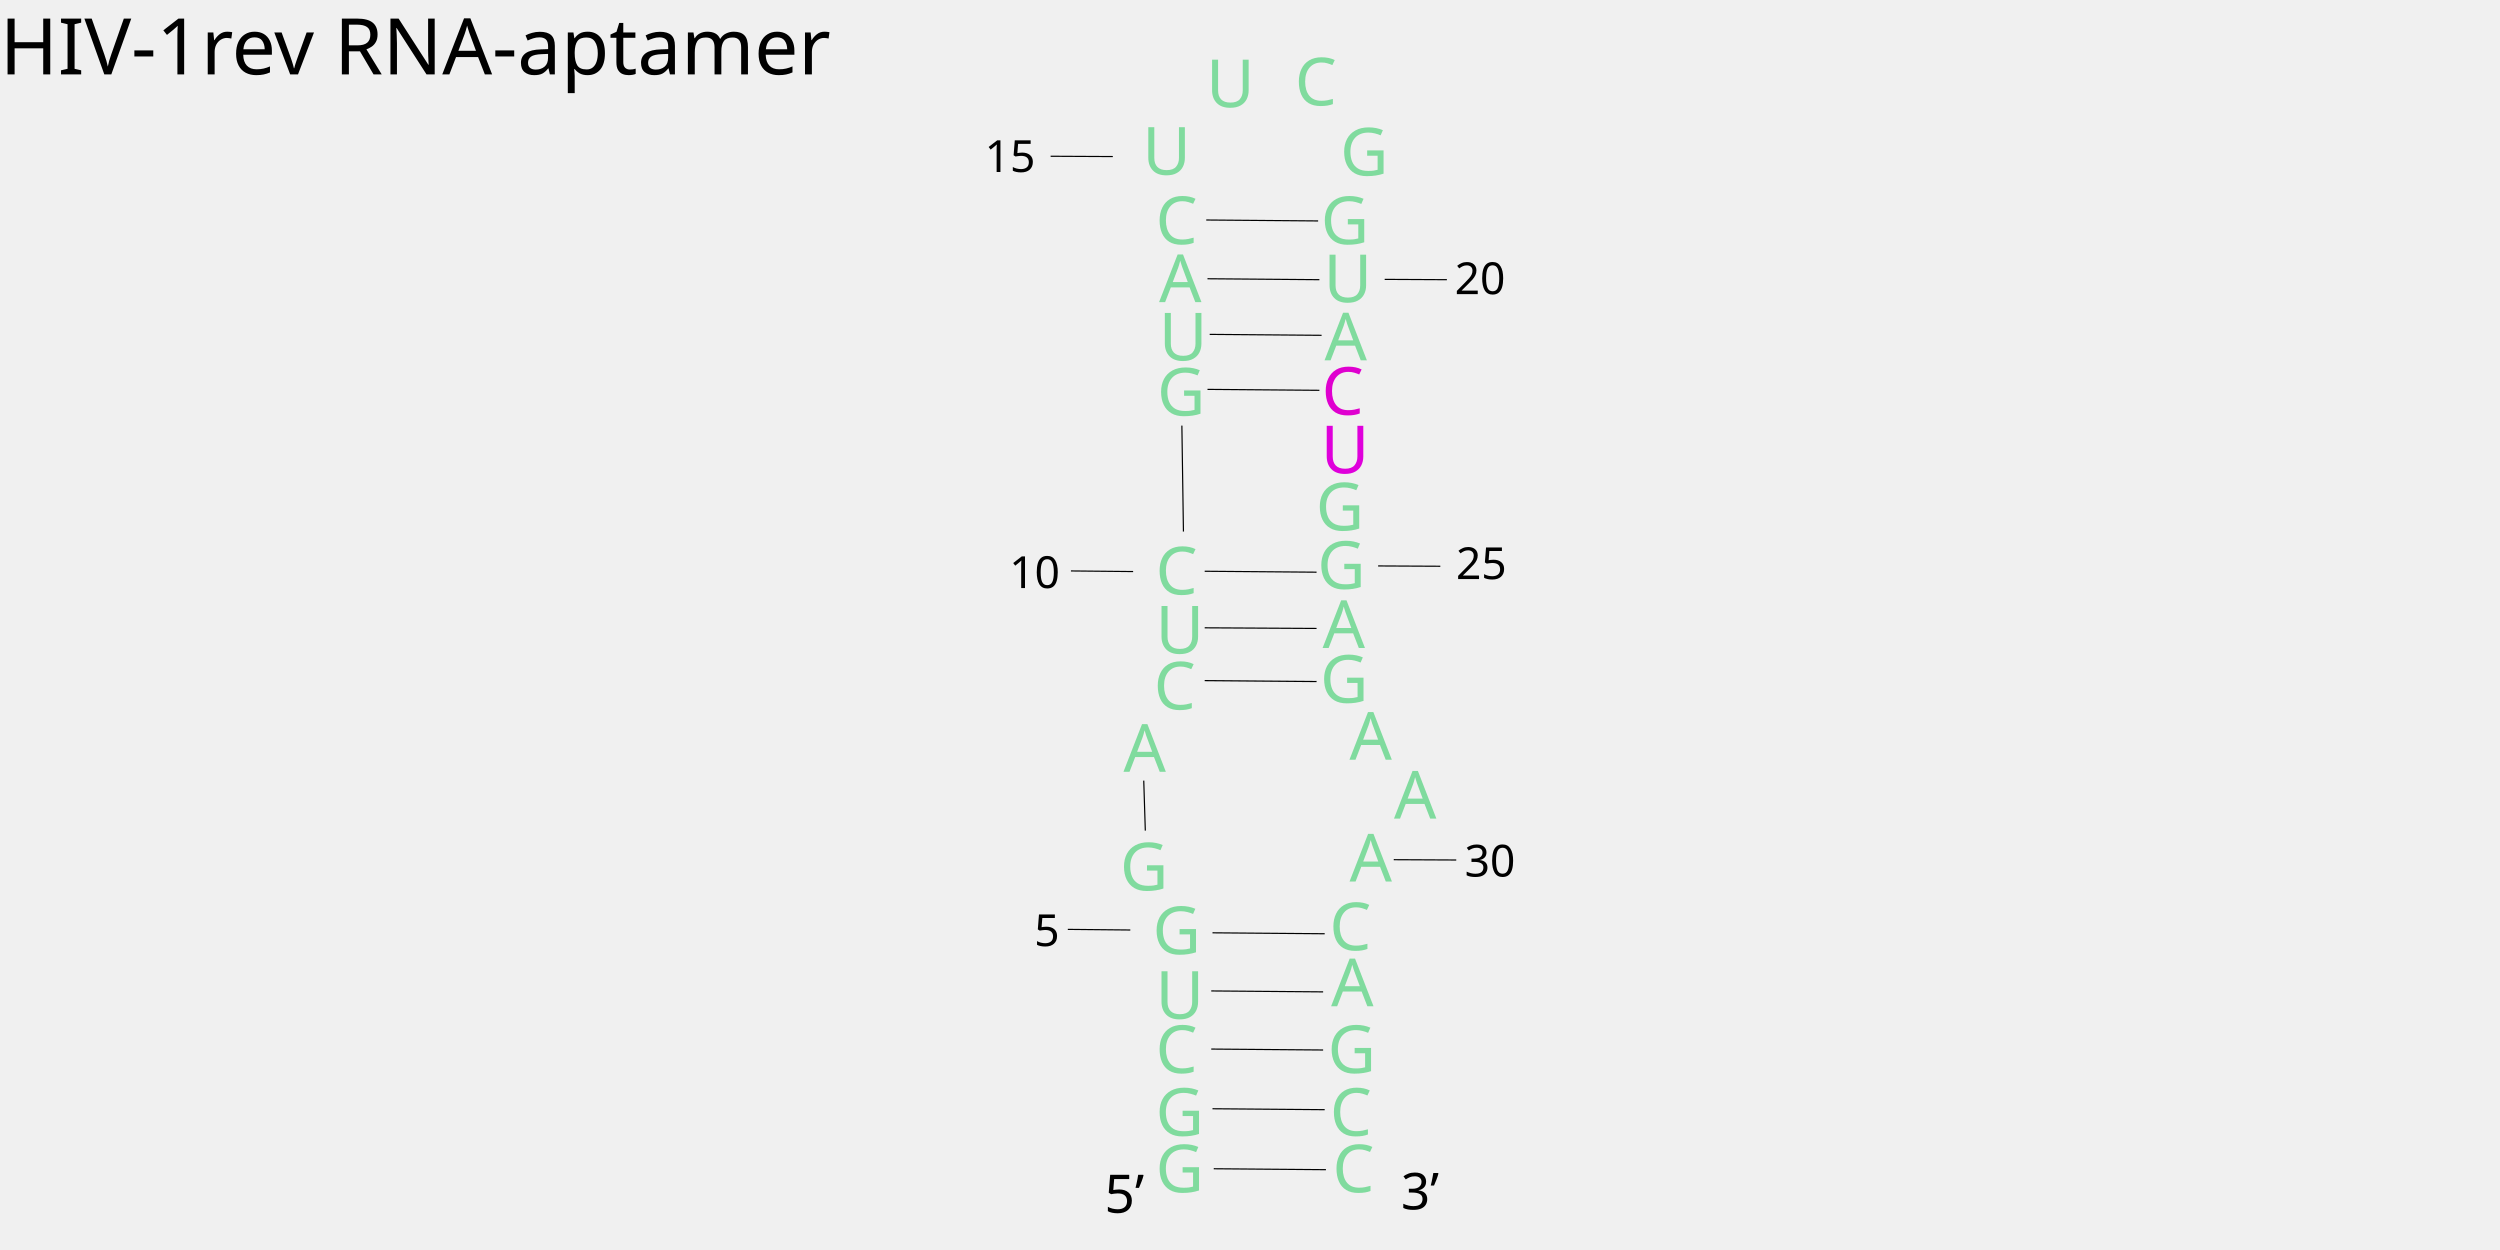
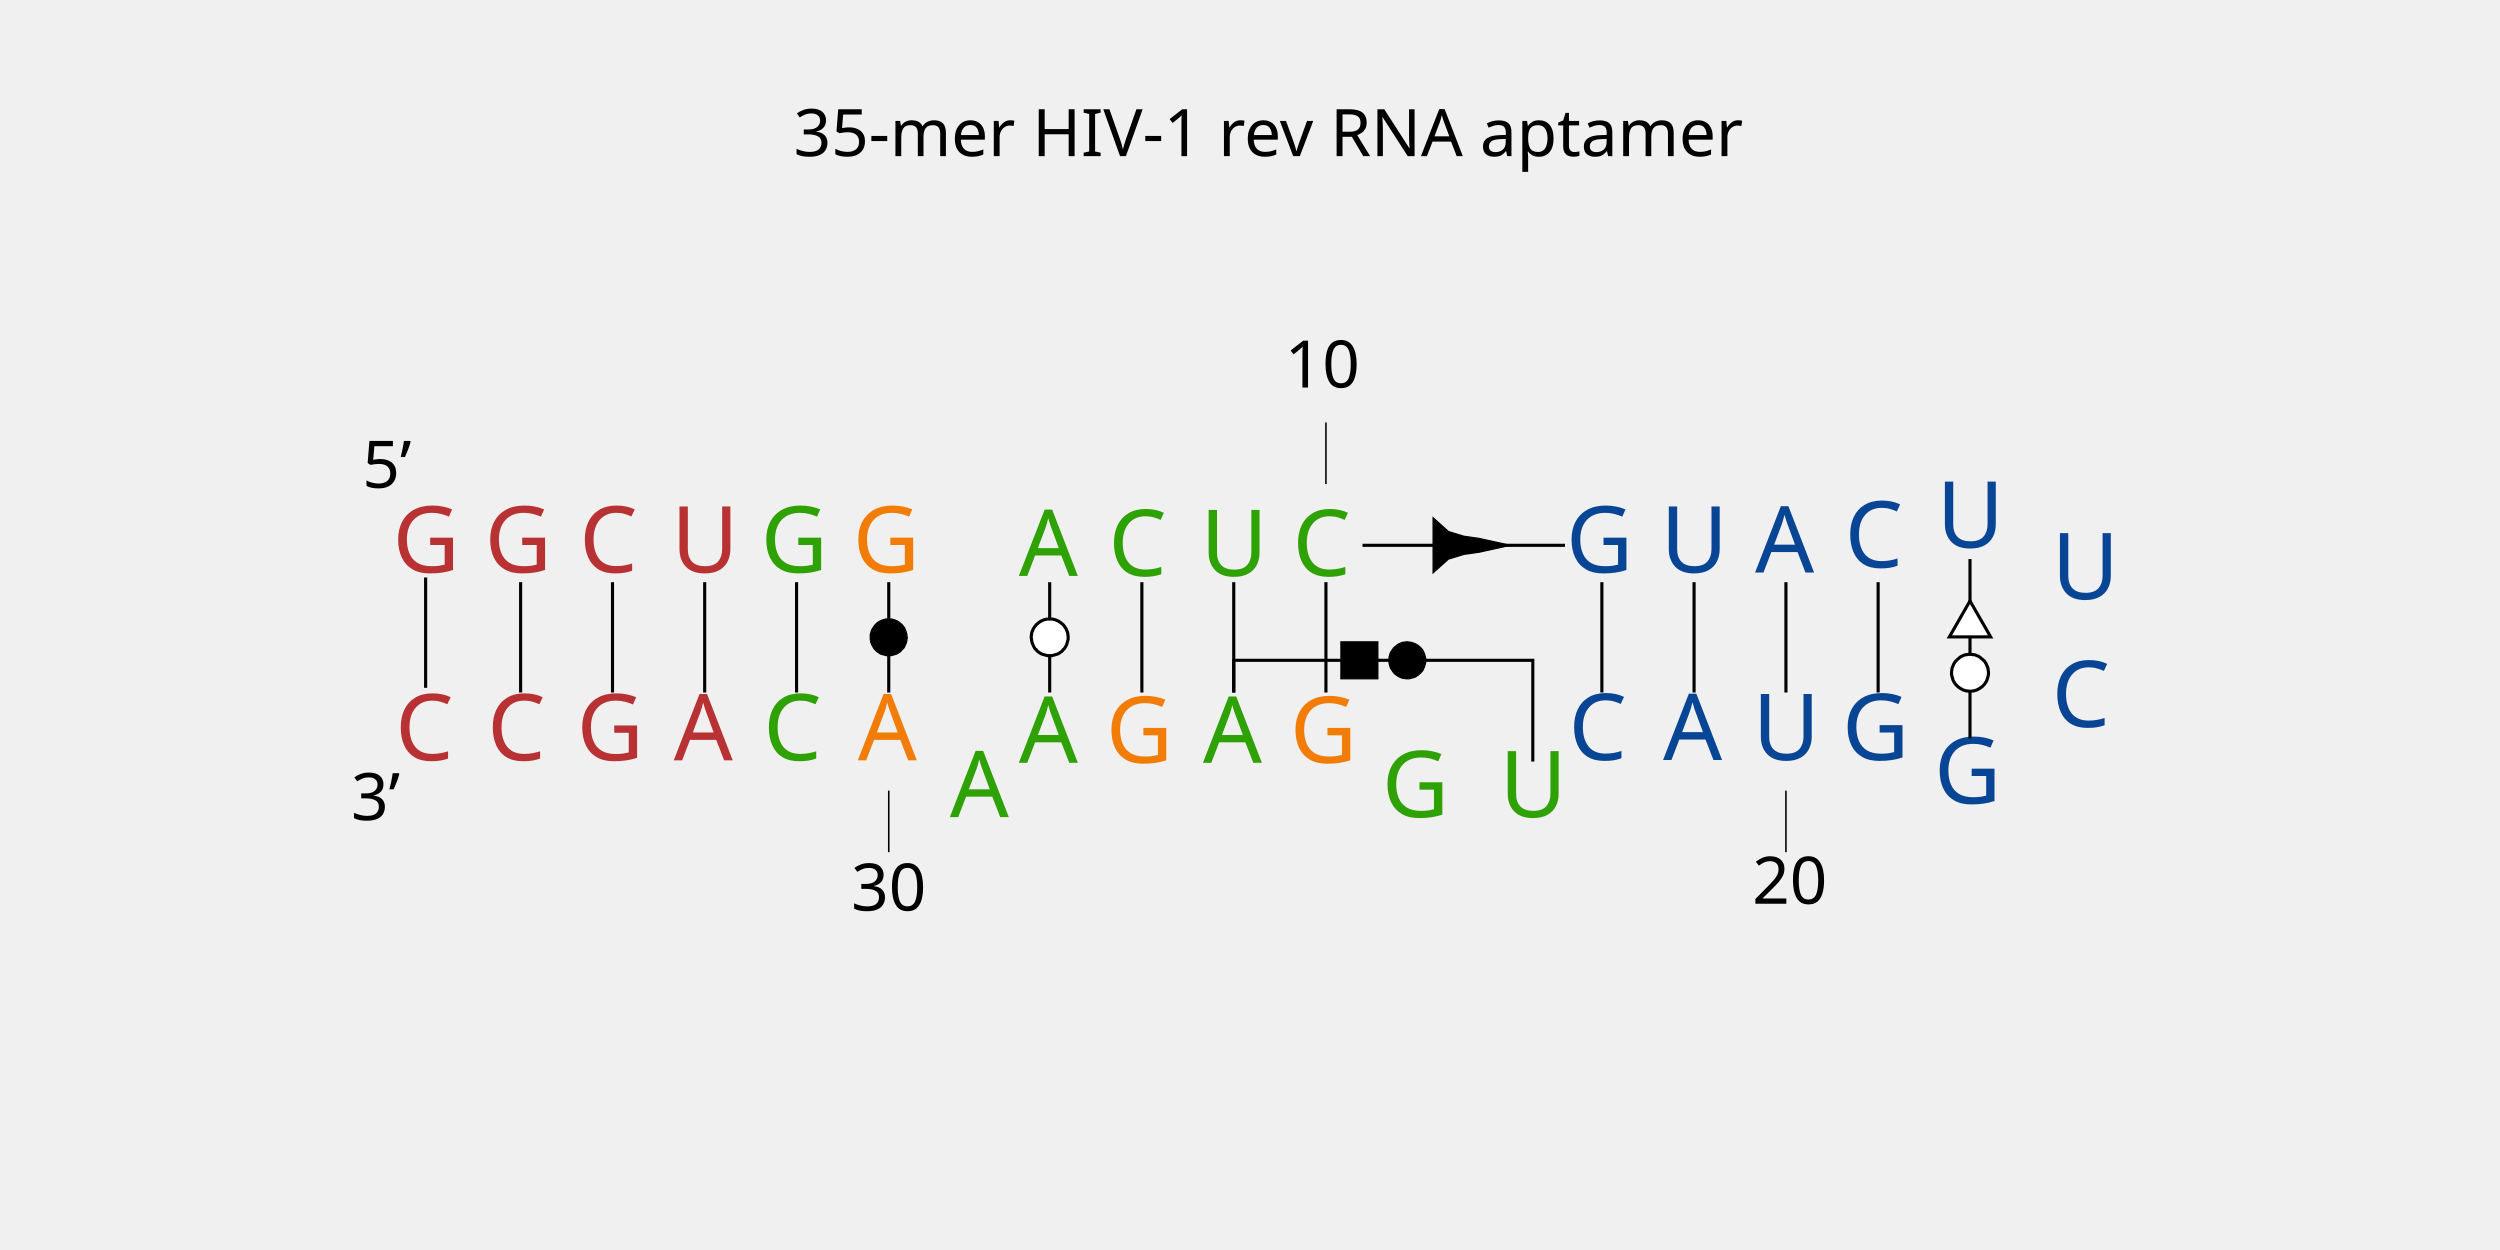
<svg xmlns="http://www.w3.org/2000/svg" version="1.1" id="图层_1" x="0px" y="0px" viewBox="0 0 800 400" style="enable-background:new 0 0 800 400;" xml:space="preserve">
  <style type="text/css">
- 	.st0{fill:#80DB9E;}
- 	.st1{font-family:'ArialMT';}
- 	.st2{font-size:21.258px;}
- 	.st3{fill:#DF00CF;}
- 	.st4{font-size:14.172px;}
- 	.st5{fill:#DF00DB;}
- 	.st6{fill:none;stroke:#000000;stroke-width:0.38;stroke-miterlimit:3.05;}
- 	.st7{font-size:25px;}
- 	.st8{font-size:17.006px;}
- 	.st9{font-size:16.298px;}
+ 	.st0{font-family:'ArialMT';}
+ 	.st1{font-size:21px;}
+ 	.st2{fill:#B83233;}
+ 	.st3{font-size:29.593px;}
+ 	.st4{fill:#2EA103;}
+ 	.st5{fill:#F17D07;}
+ 	.st6{fill:none;stroke:#000000;stroke-width:0.5;stroke-miterlimit:3.333;}
+ 	.st7{fill:none;stroke:#000000;stroke-miterlimit:3.333;}
+ 	.st8{stroke:#000000;stroke-width:0.417;stroke-miterlimit:3.333;}
+ 	.st9{fill:#FFFFFF;stroke:#000000;stroke-miterlimit:3.333;}
+ 	.st10{fill:#084595;}
</style>
-   <g id="ID000011_00000114785280881367481670000008480522946627953318_">
-     <text transform="matrix(1 0 0 1 423.8455 115.3168)" class="st0 st1 st2">A</text>
-   </g>
-   <g id="ID000011_00000068673156192896351990000000254234345998077066_">
-     <text transform="matrix(1 0 0 1 370.9056 96.6781)" class="st0 st1 st2">A</text>
-   </g>
-   <g id="ID000011_00000111159201369141578770000008004448708480373400_">
-     <text transform="matrix(1 0 0 1 423.2293 207.3637)" class="st0 st1 st2">A</text>
-   </g>
-   <g id="ID000011_00000170265868977991796760000012990028429421669553_">
-     <text transform="matrix(1 0 0 1 425.9568 321.9975)" class="st0 st1 st2">A</text>
-   </g>
-   <g id="ID000011_00000074406794018991445100000018150675877661918653_">
-     <text transform="matrix(1 0 0 1 359.5086 246.9731)" class="st0 st1 st2">A</text>
-   </g>
-   <g id="ID000011_00000157272446265204601250000003338340483604275380_">
-     <text transform="matrix(1 0 0 1 431.8533 282.0883)" class="st0 st1 st2">A</text>
-   </g>
-   <g id="ID000011_00000159461478134478781860000004088508397801798554_">
-     <text transform="matrix(1 0 0 1 431.8211 243.1098)" class="st0 st1 st2">A</text>
-   </g>
-   <g id="ID000011_00000150807934167411996930000006219310810759944066_">
-     <text transform="matrix(1 0 0 1 446.0731 261.9555)" class="st0 st1 st2">A</text>
-   </g>
-   <g id="ID000016_00000135668205735829418980000010527140223643711677_">
-     <text transform="matrix(1 0 0 1 425.3885 304.0697)" class="st0 st1 st2">C</text>
-   </g>
-   <g id="ID000016_00000096763068301419090870000012934147233905352326_">
-     <text transform="matrix(1 0 0 1 422.9305 132.7196)" class="st3 st1 st2">C</text>
-   </g>
-   <g id="ID000016_00000166645912175061034410000000055592784453823165_">
-     <text transform="matrix(1 0 0 1 369.7786 78.1107)" class="st0 st1 st2">C</text>
-   </g>
-   <g id="ID000016_00000085943880257261983080000017932963124970129336_">
-     <text transform="matrix(1 0 0 1 414.3358 33.7188)" class="st0 st1 st2">C</text>
-   </g>
-   <g id="ID000016_00000086692266798163236570000009142792979300779711_">
-     <text transform="matrix(1 0 0 1 369.7796 343.352)" class="st0 st1 st2">C</text>
+   <text transform="matrix(1 0 0 1 253.9709 49.9587)" class="st0 st1">35-mer HIV-1 rev RNA aptamer</text>
+   <text transform="matrix(1 0 0 1 503.8829 -84.5251)" class="st0" style="font-size:25px;"> </text>
+   <text transform="matrix(1 0 0 1 115.9622 156.093)" class="st0 st1">5’</text>
+   <text transform="matrix(1 0 0 1 112.3491 262.4243)" class="st0 st1">3’</text>
+   <g id="ID000002">
+     <g transform="translate(342.099,369.906)">
+       <g transform="rotate(-0.0)">
+         <text transform="matrix(1 0 0 1 -216.4911 -186.7065)" class="st2 st0 st3">G</text>
+       </g>
+     </g>
+   </g>
+   <g id="ID000003">
+     <g transform="translate(366.978,369.906)">
+       <g transform="rotate(-0.0)">
+         <text transform="matrix(1 0 0 1 -211.9197 -186.7065)" class="st2 st0 st3">G</text>
+       </g>
+     </g>
+   </g>
+   <g id="ID000004">
+     <g transform="translate(391.856,369.906)">
+       <g transform="rotate(-0.0)">
+         <text transform="matrix(1 0 0 1 -206.5251 -186.7065)" class="st2 st0 st3">C</text>
+       </g>
+     </g>
+   </g>
+   <g id="ID000005">
+     <g transform="translate(416.735,369.906)">
+       <g transform="rotate(-0.0)">
+         <text transform="matrix(1 0 0 1 -201.9541 -186.7065)" class="st2 st0 st3">U</text>
+       </g>
+     </g>
+   </g>
+   <g id="ID000006">
+     <g transform="translate(441.613,369.906)">
+       <g transform="rotate(-0.0)">
+         <text transform="matrix(1 0 0 1 -198.2071 -186.7065)" class="st4 st0 st3">G</text>
+       </g>
+     </g>
+   </g>
+   <g id="ID000007">
+     <g transform="translate(466.492,369.906)">
+       <g transform="rotate(-0.0)">
+         <text transform="matrix(1 0 0 1 -193.6367 -186.7065)" class="st5 st0 st3">G</text>
+       </g>
+     </g>
+   </g>
+   <g id="ID000008">
+     <g>
+       <g transform="translate(491.370,301.490)">
+         <g transform="rotate(-0.0)">
+           <text transform="matrix(1 0 0 1 -187.4251 -40.0035)" class="st4 st0 st3">A</text>
+         </g>
+       </g>
+     </g>
+   </g>
+   <g id="ID000009">
+     <g>
+       <g transform="translate(466.492,320.149)">
+         <g transform="rotate(-0.0)">
+           <text transform="matrix(1 0 0 1 -191.9961 -76.8514)" class="st5 st0 st3">A</text>
+         </g>
+       </g>
+     </g>
+   </g>
+   <g id="ID000010">
+     <line class="st6" x1="284.4" y1="253" x2="284.4" y2="272.7" />
+   </g>
+   <g id="ID000011">
+     <g transform="translate(466.492,269.563)">
+       <g transform="rotate(-0.0)">
+         <text transform="matrix(1 0 0 1 -194.1028 21.8257)" class="st0 st1">30</text>
+       </g>
+     </g>
+   </g>
+   <g id="ID000012">
+     <g>
+       <g transform="translate(441.613,320.149)">
+         <g transform="rotate(-0.0)">
+           <text transform="matrix(1 0 0 1 -197.3828 -76.8514)" class="st4 st0 st3">C</text>
+         </g>
+       </g>
+     </g>
+   </g>
+   <g id="ID000013">
+     <g>
+       <g transform="translate(416.735,320.149)">
+         <g transform="rotate(-0.0)">
+           <text transform="matrix(1 0 0 1 -201.1377 -76.8514)" class="st2 st0 st3">A</text>
+         </g>
+       </g>
+     </g>
+   </g>
+   <g id="ID000014">
+     <g>
+       <g transform="translate(391.856,320.149)">
+         <g transform="rotate(-0.0)">
+           <text transform="matrix(1 0 0 1 -207.3487 -76.8514)" class="st2 st0 st3">G</text>
+         </g>
+       </g>
+     </g>
+   </g>
+   <g id="ID000015">
+     <g>
+       <g transform="translate(366.978,320.149)">
+         <g transform="rotate(-0.0)">
+           <text transform="matrix(1 0 0 1 -211.0954 -76.8514)" class="st2 st0 st3">C</text>
+         </g>
+       </g>
+     </g>
+   </g>
+   <g id="ID000016">
+     <g>
+       <g transform="translate(342.099,320.149)">
+         <g transform="rotate(-0.0)">
+           <text transform="matrix(1 0 0 1 -215.6668 -76.8514)" class="st2 st0 st3">C</text>
+         </g>
+       </g>
+     </g>
+   </g>
+   <g id="ID000017">
+     <line class="st7" x1="136.2" y1="220.1" x2="136.2" y2="184.8" />
  </g>
  <g id="ID000018">
-     <text transform="matrix(1 0 0 1 315.1082 55.0316)" class="st1 st4">15</text>
-   </g>
-   <g id="ID000018_00000115514870234351053770000002579210218669066419_">
-     <text transform="matrix(1 0 0 1 465.5037 94.1239)" class="st1 st4">20</text>
-   </g>
-   <g id="ID000018_00000117666296003751470590000007786998126918072209_">
-     <text transform="matrix(1 0 0 1 322.97 188.1718)" class="st1 st4">10</text>
-   </g>
-   <g id="ID000018_00000064349264682117999260000010887921005473521809_">
-     <text transform="matrix(1 0 0 1 465.9139 185.3105)" class="st1 st4">25</text>
-   </g>
-   <g id="ID000018_00000043433499337516963580000017385386817387378869_">
-     <text transform="matrix(1 0 0 1 330.9617 302.7465)" class="st1 st4">5</text>
-   </g>
-   <g id="ID000018_00000098194307368796604180000016470294390484326317_">
-     <text transform="matrix(1 0 0 1 468.6863 280.5014)" class="st1 st4">30</text>
-   </g>
-   <g id="ID000019_00000052070327573275755350000000758817958668960134_">
-     <text transform="matrix(1 0 0 1 369.7786 325.9936)" class="st0 st1 st2">U</text>
-   </g>
-   <g id="ID000019_00000067226277113744964670000000162060437259733406_">
-     <text transform="matrix(1 0 0 1 369.7796 209.1029)" class="st0 st1 st2">U</text>
-   </g>
-   <g id="ID000019_00000008109178229373206150000002583524553379727751_">
-     <text transform="matrix(1 0 0 1 365.5511 55.893)" class="st0 st1 st2">U</text>
-   </g>
-   <g id="ID000019_00000041292555135185918190000010942745683061249948_">
-     <text transform="matrix(1 0 0 1 385.9582 34.2787)" class="st0 st1 st2">U</text>
-   </g>
-   <g id="ID000019_00000067925227014505493390000011476006130336959630_">
-     <text transform="matrix(1 0 0 1 423.5467 96.6781)" class="st0 st1 st2">U</text>
-   </g>
-   <g id="ID000019_00000075162121605037146360000010746395154983637426_">
-     <text transform="matrix(1 0 0 1 370.8421 115.3158)" class="st0 st1 st2">U</text>
-   </g>
-   <g id="ID000019_00000090274417845589906360000002171281448224420522_">
-     <text transform="matrix(1 0 0 1 422.6473 151.4438)" class="st5 st1 st2">U</text>
-   </g>
-   <g id="ID000012_00000017499111804898909130000003538850584559586491_">
-     <text transform="matrix(1 0 0 1 368.8143 305.3109)" class="st0 st1 st2">G</text>
-   </g>
-   <g id="ID000012_00000078740341467804638890000008656253790680939164_">
-     <text transform="matrix(1 0 0 1 422.4197 224.8598)" class="st0 st1 st2">G</text>
-   </g>
-   <g id="ID000012_00000067931110022023640870000001831841219668577725_">
-     <text transform="matrix(1 0 0 1 370.2503 132.9745)" class="st0 st1 st2">G</text>
-   </g>
-   <g id="ID000012_00000090278801587085165440000015971089952537637256_">
-     <text transform="matrix(1 0 0 1 422.6473 78.1107)" class="st0 st1 st2">G</text>
-   </g>
-   <g id="ID000012_00000145747908710658739960000006700819328999674558_">
-     <text transform="matrix(1 0 0 1 428.8338 56.1488)" class="st0 st1 st2">G</text>
-   </g>
-   <g id="ID000012_00000138572770223877971480000004004007210275261845_">
-     <text transform="matrix(1 0 0 1 421.0408 169.7148)" class="st0 st1 st2">G</text>
-   </g>
-   <g id="ID000012_00000050652572533139124520000010012134243674279599_">
-     <text transform="matrix(1 0 0 1 421.5203 188.4267)" class="st0 st1 st2">G</text>
-   </g>
-   <g id="ID000012_00000111175910969798236470000002393981261626834822_">
-     <text transform="matrix(1 0 0 1 358.3821 284.9076)" class="st0 st1 st2">G</text>
-   </g>
-   <g id="ID000016_00000106138437091020671470000001237065156933652358_">
-     <text transform="matrix(1 0 0 1 426.3777 381.5258)" class="st0 st1 st2">C</text>
-   </g>
-   <g id="ID000016_00000016053849614586065450000009286206190547849131_">
-     <text transform="matrix(1 0 0 1 425.5506 363.4438)" class="st0 st1 st2">C</text>
-   </g>
-   <g id="ID000016_00000031914731078649917590000000091872175939870595_">
-     <text transform="matrix(1 0 0 1 369.1878 227.0238)" class="st0 st1 st2">C</text>
-   </g>
-   <g id="ID000016_00000121979401007140991240000007585095841348528784_">
-     <text transform="matrix(1 0 0 1 369.7786 190.2177)" class="st0 st1 st2">C</text>
-   </g>
-   <g id="ID000012_00000030453125433587956290000009614593478624353181_">
-     <text transform="matrix(1 0 0 1 369.7796 381.5277)" class="st0 st1 st2">G</text>
-   </g>
-   <g id="ID000012_00000114776894215148202810000005323254616510850964_">
-     <text transform="matrix(1 0 0 1 369.7786 363.4438)" class="st0 st1 st2">G</text>
-   </g>
-   <g id="ID000012_00000080208127953092113740000007888127035658441360_">
-     <text transform="matrix(1 0 0 1 424.8309 343.352)" class="st0 st1 st2">G</text>
-   </g>
-   <g id="ID000023_00000150077023338465670070000015883755042725346715_">
-     <line class="st6" x1="366.5" y1="265.8" x2="366" y2="249.8" />
-   </g>
-   <g id="ID000023_00000085931682403448757280000014921727926976440463_">
-     <line class="st6" x1="378.7" y1="170.1" x2="378.2" y2="136.2" />
-   </g>
-   <text transform="matrix(1 0 0 1 1.678467e-04 23.7971)" class="st1 st7">HIV-1rev RNA-aptamer</text>
-   <text transform="matrix(1 0 0 1 503.8829 -84.5252)" class="st1 st7"> </text>
-   <text transform="matrix(1 0 0 1 353.4402 388.0766)" class="st1 st8">5’</text>
-   <text transform="matrix(1 0 0 1 448.3201 387.0102)" class="st1 st9">3’</text>
+     <line class="st7" x1="166.6" y1="186.3" x2="166.6" y2="221.6" />
+   </g>
+   <g id="ID000019">
+     <line class="st7" x1="196" y1="186.3" x2="196" y2="221.6" />
+   </g>
+   <g id="ID000020">
+     <line class="st7" x1="225.5" y1="186.3" x2="225.5" y2="221.6" />
+   </g>
+   <g id="ID000021">
+     <line class="st7" x1="254.9" y1="186.3" x2="254.9" y2="221.6" />
+   </g>
+   <g id="ID000022">
+     <line class="st7" x1="284.4" y1="186.3" x2="284.4" y2="221.6" />
+   </g>
  <g id="ID000023">
-     <line class="st6" x1="421.8" y1="70.7" x2="386" y2="70.4" />
-   </g>
-   <g id="ID000023_00000016074335850620614650000000724828108971795636_">
-     <line class="st6" x1="422.2" y1="89.5" x2="386.4" y2="89.2" />
-   </g>
-   <g id="ID000023_00000078027826130472004210000016519760779551389614_">
-     <line class="st6" x1="422.9" y1="107.3" x2="387.1" y2="107" />
-   </g>
-   <g id="ID000023_00000147931215955244841390000017090959687829637293_">
-     <line class="st6" x1="422.2" y1="124.9" x2="386.4" y2="124.6" />
-   </g>
-   <g id="ID000023_00000157997427915649568640000009849757203480635801_">
-     <line class="st6" x1="421.3" y1="183.1" x2="385.5" y2="182.8" />
-   </g>
-   <g id="ID000023_00000144296227511797546190000015896918049117507007_">
-     <line class="st6" x1="421.3" y1="201.1" x2="385.5" y2="200.9" />
-   </g>
-   <g id="ID000023_00000141453963323400577520000016301558615464137615_">
-     <line class="st6" x1="421.3" y1="218.1" x2="385.5" y2="217.8" />
-   </g>
-   <g id="ID000023_00000119832083454675070280000001428287298807776443_">
-     <line class="st6" x1="423.9" y1="298.8" x2="388" y2="298.5" />
-   </g>
-   <g id="ID000023_00000072997439302115829210000012689017459418936458_">
-     <line class="st6" x1="423.4" y1="317.4" x2="387.6" y2="317.1" />
-   </g>
-   <g id="ID000023_00000156559284129323071040000015391097059170119324_">
-     <line class="st6" x1="423.4" y1="336" x2="387.6" y2="335.7" />
-   </g>
-   <g id="ID000023_00000119077643454774589270000015752497419696430211_">
-     <line class="st6" x1="423.9" y1="355.1" x2="388" y2="354.8" />
-   </g>
-   <g id="ID000023_00000072256015086683393440000012801262759863765906_">
-     <line class="st6" x1="424.3" y1="374.3" x2="388.4" y2="374" />
-   </g>
-   <g id="ID000017">
-     <line class="st6" x1="362.6" y1="182.9" x2="342.7" y2="182.7" />
-   </g>
-   <g id="ID000017_00000001660428866086611750000005627677013199413934_">
-     <line class="st6" x1="356.1" y1="50.1" x2="336.2" y2="50" />
-   </g>
-   <g id="ID000017_00000026844920344729570700000015984041683167556270_">
-     <line class="st6" x1="463" y1="89.5" x2="443.1" y2="89.4" />
-   </g>
-   <g id="ID000017_00000018209065058763163690000003453683434016938942_">
-     <line class="st6" x1="460.9" y1="181.2" x2="441" y2="181.1" />
-   </g>
-   <g id="ID000017_00000101811034089864425410000014435986759806507686_">
-     <line class="st6" x1="361.7" y1="297.6" x2="341.7" y2="297.4" />
-   </g>
-   <g id="ID000017_00000015349063636015166450000008899741715878059418_">
-     <line class="st6" x1="466" y1="275.2" x2="446" y2="275.1" />
-   </g>
+     <polygon class="st8" points="284.4,209.8 284,209.8 283.6,209.8 283.3,209.7 282.9,209.6 282.5,209.5 282.2,209.4 281.8,209.3    281.5,209.1 281.2,208.9 280.9,208.7 280.6,208.5 280.3,208.2 280,207.9 279.8,207.7 279.6,207.4 279.4,207.1 279.2,206.7    279,206.4 278.9,206 278.7,205.7 278.6,205.3 278.6,205 278.5,204.6 278.5,204.2 278.5,203.9 278.5,203.5 278.5,203.1 278.6,202.7    278.7,202.4 278.8,202 278.9,201.7 279.1,201.3 279.3,201 279.5,200.7 279.7,200.4 279.9,200.1 280.2,199.8 280.4,199.6    280.7,199.3 281,199.1 281.3,198.9 281.7,198.7 282,198.6 282.4,198.4 282.7,198.3 283.1,198.2 283.4,198.1 283.8,198.1    284.2,198.1 284.6,198.1 284.9,198.1 285.3,198.1 285.7,198.2 286,198.3 286.4,198.4 286.7,198.6 287.1,198.7 287.4,198.9    287.7,199.1 288,199.3 288.3,199.6 288.6,199.8 288.8,200.1 289.1,200.4 289.3,200.7 289.5,201 289.6,201.3 289.8,201.7 289.9,202    290,202.4 290.1,202.7 290.2,203.1 290.2,203.5 290.3,203.9 290.3,204.2 290.2,204.6 290.2,205 290.1,205.3 290,205.7 289.9,206    289.7,206.4 289.6,206.7 289.4,207.1 289.2,207.4 288.9,207.7 288.7,207.9 288.4,208.2 288.2,208.5 287.9,208.7 287.6,208.9    287.2,209.1 286.9,209.3 286.6,209.4 286.2,209.5 285.9,209.6 285.5,209.7 285.1,209.8 284.7,209.8  " />
+   </g>
+   <g id="ID000024">
+ </g>
+   <g id="ID000025">
+     <g transform="translate(510.029,369.906)">
+       <g transform="rotate(-0.0)">
+         <text transform="matrix(1 0 0 1 -183.9971 -185.6068)" class="st4 st0 st3">A</text>
+       </g>
+     </g>
+   </g>
+   <g id="ID000026">
+     <g transform="translate(534.908,369.906)">
+       <g transform="rotate(-0.0)">
+         <text transform="matrix(1 0 0 1 -180.2426 -185.6068)" class="st4 st0 st3">C</text>
+       </g>
+     </g>
+   </g>
+   <g id="ID000027">
+     <g transform="translate(559.786,369.906)">
+       <g transform="rotate(-0.0)">
+         <text transform="matrix(1 0 0 1 -175.6713 -185.6068)" class="st4 st0 st3">U</text>
+       </g>
+     </g>
+   </g>
+   <g id="ID000028">
+     <g transform="translate(584.665,369.906)">
+       <g transform="rotate(-0.0)">
+         <text transform="matrix(1 0 0 1 -171.1009 -185.6068)" class="st4 st0 st3">C</text>
+       </g>
+     </g>
+   </g>
+   <g id="ID000029">
+     <line class="st6" x1="424.3" y1="154.9" x2="424.3" y2="135.2" />
+   </g>
+   <g id="ID000030">
+     <g transform="translate(584.665,421.239)">
+       <g transform="rotate(-0.0)">
+         <text transform="matrix(1 0 0 1 -173.5427 -297.2312)" class="st0 st1">10</text>
+       </g>
+     </g>
+   </g>
+   <g id="ID000031">
+     <g transform="translate(609.543,301.490)">
+       <g transform="rotate(-0.0)">
+         <text transform="matrix(1 0 0 1 -167.3538 -40.0035)" class="st4 st0 st3">G</text>
+       </g>
+     </g>
+   </g>
+   <g id="ID000032">
+     <g>
+       <g transform="translate(584.665,320.149)">
+         <g transform="rotate(-0.0)">
+           <text transform="matrix(1 0 0 1 -171.9251 -76.0516)" class="st5 st0 st3">G</text>
+         </g>
+       </g>
+     </g>
+   </g>
+   <g id="ID000033">
+     <g>
+       <g>
+         <g transform="translate(559.786,320.149)">
+           <g transform="rotate(-0.0)">
+             <text transform="matrix(1 0 0 1 -174.8548 -76.0516)" class="st4 st0 st3">A</text>
+           </g>
+         </g>
+       </g>
+     </g>
+   </g>
+   <g id="ID000034">
+     <g>
+       <g>
+         <g transform="translate(534.908,320.149)">
+           <g transform="rotate(-0.0)">
+             <text transform="matrix(1 0 0 1 -181.0657 -76.0516)" class="st5 st0 st3">G</text>
+           </g>
+         </g>
+       </g>
+     </g>
+   </g>
+   <g id="ID000035">
+     <g>
+       <g transform="translate(510.029,320.149)">
+         <g transform="rotate(-0.0)">
+           <text transform="matrix(1 0 0 1 -183.9971 -76.0516)" class="st4 st0 st3">A</text>
+         </g>
+       </g>
+     </g>
+   </g>
+   <g id="ID000036">
+     <line class="st7" x1="335.9" y1="186.3" x2="335.9" y2="221.6" />
+   </g>
+   <g id="ID000037">
+     <polygon class="st9" points="335.9,209.8 335.5,209.8 335.2,209.8 334.8,209.7 334.4,209.6 334.1,209.5 333.7,209.4 333.4,209.3    333,209.1 332.7,208.9 332.4,208.7 332.1,208.5 331.8,208.2 331.6,207.9 331.3,207.7 331.1,207.4 330.9,207.1 330.7,206.7    330.6,206.4 330.4,206 330.3,205.7 330.2,205.3 330.1,205 330.1,204.6 330,204.2 330,203.9 330,203.5 330.1,203.1 330.1,202.7    330.2,202.4 330.3,202 330.5,201.7 330.6,201.3 330.8,201 331,200.7 331.2,200.4 331.5,200.1 331.7,199.8 332,199.6 332.3,199.3    332.6,199.1 332.9,198.9 333.2,198.7 333.5,198.6 333.9,198.4 334.2,198.3 334.6,198.2 335,198.1 335.3,198.1 335.7,198.1    336.1,198.1 336.5,198.1 336.8,198.1 337.2,198.2 337.6,198.3 337.9,198.4 338.3,198.6 338.6,198.7 338.9,198.9 339.2,199.1    339.5,199.3 339.8,199.6 340.1,199.8 340.4,200.1 340.6,200.4 340.8,200.7 341,201 341.2,201.3 341.3,201.7 341.5,202 341.6,202.4    341.7,202.7 341.7,203.1 341.8,203.5 341.8,203.9 341.8,204.2 341.8,204.6 341.7,205 341.6,205.3 341.5,205.7 341.4,206    341.3,206.4 341.1,206.7 340.9,207.1 340.7,207.4 340.5,207.7 340.2,207.9 340,208.2 339.7,208.5 339.4,208.7 339.1,208.9    338.8,209.1 338.4,209.3 338.1,209.4 337.7,209.5 337.4,209.6 337,209.7 336.7,209.8 336.3,209.8  " />
+   </g>
+   <g id="ID000038">
+     <line class="st7" x1="365.4" y1="186.3" x2="365.4" y2="221.6" />
+   </g>
+   <g id="ID000039">
+     <line class="st7" x1="394.8" y1="186.3" x2="394.8" y2="221.6" />
+   </g>
+   <g id="ID000040">
+     <line class="st7" x1="436" y1="174.5" x2="500.8" y2="174.5" />
+   </g>
+   <g id="ID000041">
+     <polygon class="st8" points="458.6,183.3 463.5,178.9 468.4,177.4 473.3,176.7 483.2,174.5 473.3,172.3 468.4,171.6 463.5,170.1    458.6,165.7  " />
+   </g>
+   <g id="ID000042">
+     <line class="st7" x1="424.3" y1="186.3" x2="424.3" y2="221.6" />
+   </g>
+   <g id="ID000043">
+     <polyline class="st7" points="490.5,243.7 490.5,211.3 394.8,211.3 394.8,221.6  " />
+   </g>
+   <g id="ID000044">
+     <polygon class="st8" points="456.2,211.3 456.2,211.7 456.2,212.1 456.1,212.4 456,212.8 455.9,213.1 455.8,213.5 455.6,213.8    455.5,214.2 455.3,214.5 455.1,214.8 454.8,215.1 454.6,215.4 454.3,215.6 454,215.9 453.7,216.1 453.4,216.3 453.1,216.5    452.8,216.7 452.4,216.8 452.1,216.9 451.7,217 451.3,217.1 451,217.2 450.6,217.2 450.2,217.2 449.9,217.2 449.5,217.1    449.1,217.1 448.7,217 448.4,216.9 448,216.7 447.7,216.6 447.4,216.4 447.1,216.2 446.8,216 446.5,215.8 446.2,215.5 445.9,215.2    445.7,214.9 445.5,214.6 445.3,214.3 445.1,214 444.9,213.7 444.8,213.3 444.7,213 444.6,212.6 444.5,212.2 444.5,211.9    444.4,211.5 444.4,211.1 444.5,210.7 444.5,210.4 444.6,210 444.7,209.6 444.8,209.3 444.9,208.9 445.1,208.6 445.3,208.3    445.5,208 445.7,207.7 445.9,207.4 446.2,207.1 446.5,206.9 446.8,206.6 447.1,206.4 447.4,206.2 447.7,206 448,205.9 448.4,205.7    448.7,205.6 449.1,205.5 449.5,205.5 449.9,205.4 450.2,205.4 450.6,205.4 451,205.5 451.3,205.5 451.7,205.6 452.1,205.7    452.4,205.8 452.8,206 453.1,206.1 453.4,206.3 453.7,206.5 454,206.7 454.3,207 454.6,207.2 454.8,207.5 455.1,207.8 455.3,208.1    455.5,208.4 455.6,208.8 455.8,209.1 455.9,209.5 456,209.8 456.1,210.2 456.2,210.6 456.2,210.9  " />
+   </g>
+   <g id="ID000045">
+     <polygon class="st8" points="429.1,205.4 440.9,205.4 440.9,217.2 429.1,217.2  " />
+   </g>
+   <g id="ID000046">
+ </g>
+   <g id="ID000047">
+     <g transform="translate(659.300,369.906)">
+       <g transform="rotate(-0.0)">
+         <text transform="matrix(1 0 0 1 -158.2115 -186.7065)" class="st10 st0 st3">G</text>
+       </g>
+     </g>
+   </g>
+   <g id="ID000048">
+     <g transform="translate(684.179,369.906)">
+       <g transform="rotate(-0.0)">
+         <text transform="matrix(1 0 0 1 -152.8169 -186.7065)" class="st10 st0 st3">U</text>
+       </g>
+     </g>
+   </g>
+   <g id="ID000049">
+     <g transform="translate(709.057,369.906)">
+       <g transform="rotate(-0.0)">
+         <text transform="matrix(1 0 0 1 -147.4296 -186.7065)" class="st10 st0 st3">A</text>
+       </g>
+     </g>
+   </g>
+   <g id="ID000050">
+     <g transform="translate(733.936,369.906)">
+       <g transform="rotate(-0.0)">
+         <text transform="matrix(1 0 0 1 -143.6756 -188.3062)" class="st10 st0 st3">C</text>
+       </g>
+     </g>
+   </g>
+   <g id="ID000051">
+     <g transform="translate(758.814,376.126)">
+       <g transform="rotate(-0.0)">
+         <text transform="matrix(1 0 0 1 -139.1044 -200.8897)" class="st10 st0 st3">U</text>
+       </g>
+     </g>
+   </g>
+   <g id="ID000052">
+     <g>
+       <g transform="translate(789.913,357.467)">
+         <g transform="rotate(-0.0)">
+           <text transform="matrix(1 0 0 1 -133.391 -165.7414)" class="st10 st0 st3">U</text>
+         </g>
+       </g>
+     </g>
+   </g>
+   <g id="ID000053">
+     <g>
+       <g transform="translate(789.913,326.369)">
+         <g transform="rotate(-0.0)">
+           <text transform="matrix(1 0 0 1 -133.3909 -93.7339)" class="st10 st0 st3">C</text>
+         </g>
+       </g>
+     </g>
+   </g>
+   <g id="ID000054">
+     <g>
+       <g transform="translate(758.814,307.710)">
+         <g transform="rotate(-0.0)">
+           <text transform="matrix(1 0 0 1 -139.9286 -50.5876)" class="st10 st0 st3">G</text>
+         </g>
+       </g>
+     </g>
+   </g>
+   <g id="ID000055">
+     <g>
+       <g transform="translate(733.936,320.149)">
+         <g transform="rotate(-0.0)">
+           <text transform="matrix(1 0 0 1 -144.4988 -76.9514)" class="st10 st0 st3">G</text>
+         </g>
+       </g>
+     </g>
+   </g>
+   <g id="ID000056">
+     <g>
+       <g transform="translate(709.057,320.149)">
+         <g transform="rotate(-0.0)">
+           <text transform="matrix(1 0 0 1 -148.246 -76.9514)" class="st10 st0 st3">U</text>
+         </g>
+       </g>
+     </g>
+   </g>
+   <g id="ID000057">
+     <line class="st6" x1="571.5" y1="253" x2="571.5" y2="272.7" />
+   </g>
+   <g id="ID000058">
+     <g transform="translate(709.057,269.563)">
+       <g transform="rotate(-0.0)">
+         <text transform="matrix(1 0 0 1 -148.3496 19.6421)" class="st0 st1">20</text>
+       </g>
+     </g>
+   </g>
+   <g id="ID000059">
+     <g>
+       <g transform="translate(684.179,320.149)">
+         <g transform="rotate(-0.0)">
+           <text transform="matrix(1 0 0 1 -152.0005 -76.9514)" class="st10 st0 st3">A</text>
+         </g>
+       </g>
+     </g>
+   </g>
+   <g id="ID000060">
+     <g>
+       <g transform="translate(659.300,320.149)">
+         <g transform="rotate(-0.0)">
+           <text transform="matrix(1 0 0 1 -157.3883 -76.9514)" class="st10 st0 st3">C</text>
+         </g>
+       </g>
+     </g>
+   </g>
+   <g id="ID000061">
+     <g>
+       <g transform="translate(640.641,301.490)">
+         <g transform="rotate(-0.0)">
+           <text transform="matrix(1 0 0 1 -160.8163 -40.0035)" class="st4 st0 st3">U</text>
+         </g>
+       </g>
+     </g>
+   </g>
+   <g id="ID000062">
+     <line class="st7" x1="512.6" y1="186.3" x2="512.6" y2="221.6" />
+   </g>
+   <g id="ID000063">
+     <line class="st7" x1="542.1" y1="186.3" x2="542.1" y2="221.6" />
+   </g>
+   <g id="ID000064">
+     <line class="st7" x1="571.5" y1="186.3" x2="571.5" y2="221.6" />
+   </g>
+   <g id="ID000065">
+     <line class="st7" x1="601" y1="186.3" x2="601" y2="221.6" />
+   </g>
+   <g id="ID000066">
+     <line class="st7" x1="630.4" y1="178.9" x2="630.4" y2="236.3" />
+   </g>
+   <g id="ID000067">
+     <polygon class="st9" points="630.4,192.3 637,203.8 623.8,203.8  " />
+   </g>
+   <g id="ID000068">
+     <polygon class="st9" points="630.4,221.2 630,221.2 629.7,221.1 629.3,221.1 628.9,221 628.6,220.9 628.2,220.8 627.9,220.6    627.5,220.4 627.2,220.2 626.9,220 626.6,219.8 626.3,219.5 626.1,219.3 625.8,219 625.6,218.7 625.4,218.4 625.2,218.1 625,217.7    624.9,217.4 624.8,217 624.7,216.7 624.6,216.3 624.5,215.9 624.5,215.6 624.5,215.2 624.5,214.8 624.6,214.4 624.6,214.1    624.7,213.7 624.8,213.4 625,213 625.1,212.7 625.3,212.3 625.5,212 625.7,211.7 626,211.4 626.2,211.2 626.5,210.9 626.8,210.7    627.1,210.4 627.4,210.2 627.7,210 628,209.9 628.4,209.7 628.7,209.6 629.1,209.5 629.5,209.5 629.8,209.4 630.2,209.4    630.6,209.4 631,209.4 631.3,209.5 631.7,209.5 632.1,209.6 632.4,209.7 632.8,209.9 633.1,210 633.4,210.2 633.7,210.4 634,210.7    634.3,210.9 634.6,211.2 634.9,211.4 635.1,211.7 635.3,212 635.5,212.3 635.7,212.7 635.8,213 636,213.4 636.1,213.7 636.2,214.1    636.2,214.4 636.3,214.8 636.3,215.2 636.3,215.6 636.3,215.9 636.2,216.3 636.1,216.7 636,217 635.9,217.4 635.8,217.7    635.6,218.1 635.4,218.4 635.2,218.7 635,219 634.7,219.3 634.5,219.5 634.2,219.8 633.9,220 633.6,220.2 633.3,220.4 632.9,220.6    632.6,220.8 632.2,220.9 631.9,221 631.5,221.1 631.1,221.1 630.8,221.2  " />
+   </g>
+   <g id="ID000069">
+ </g>
</svg>
